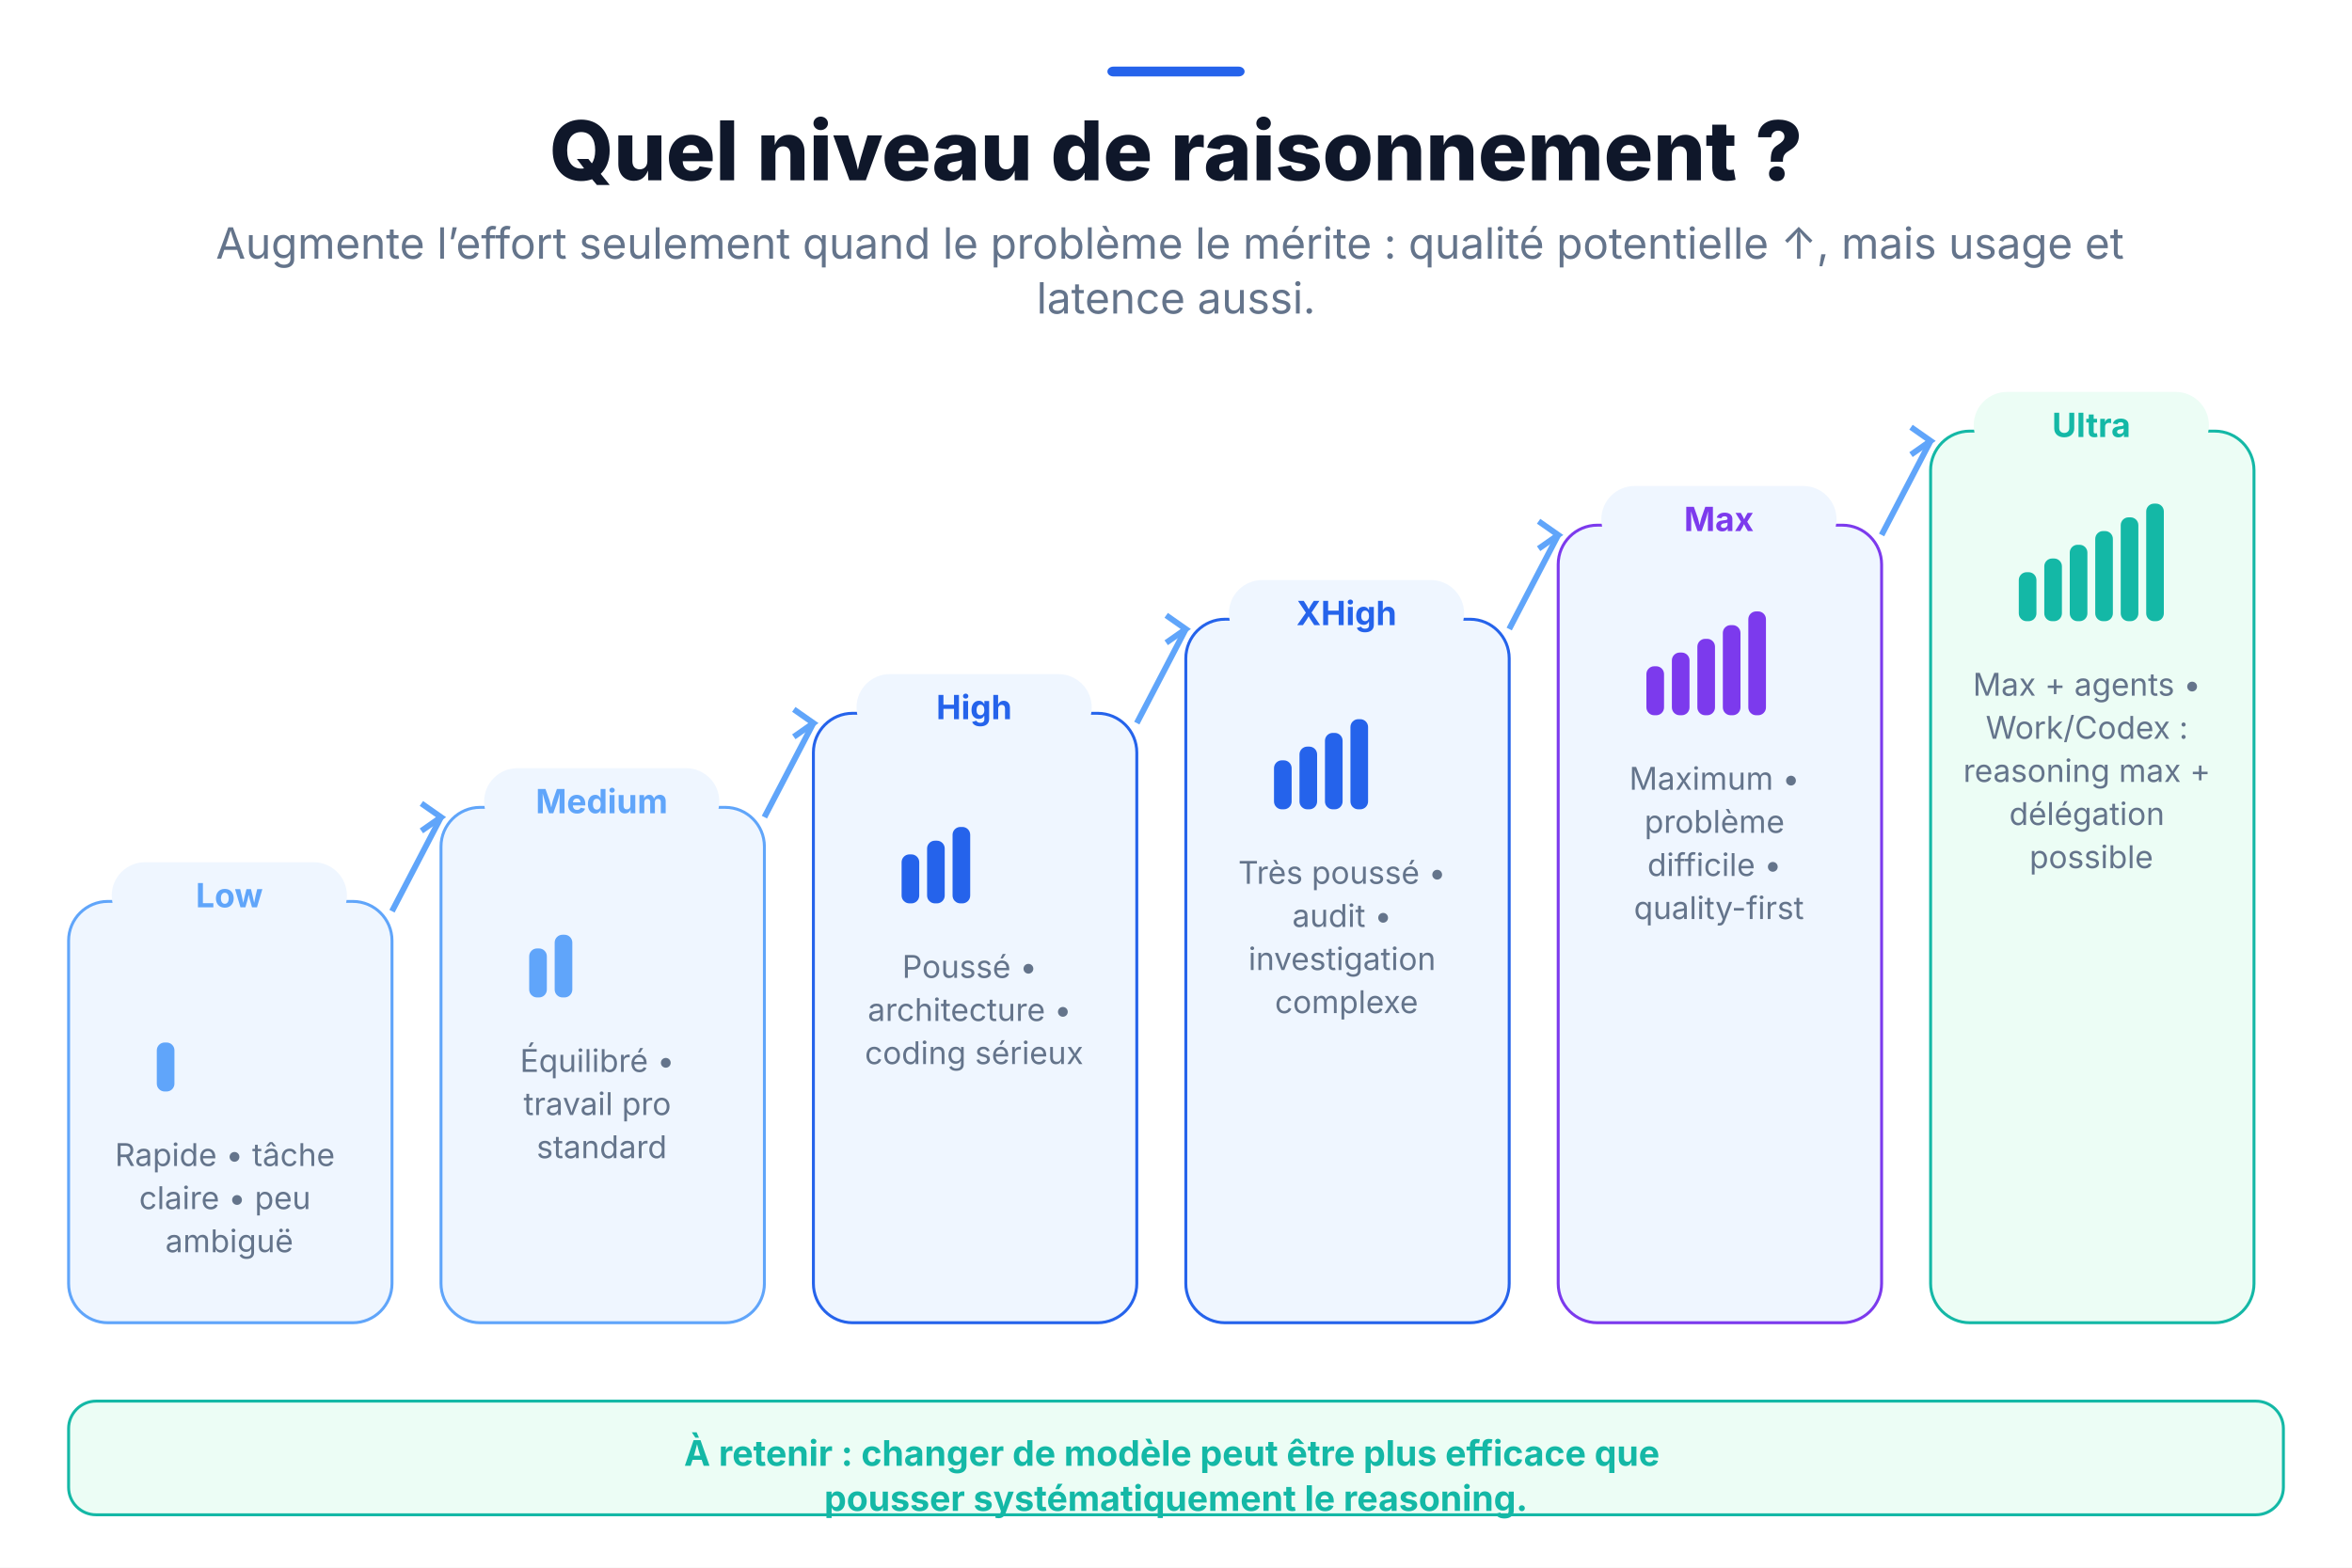
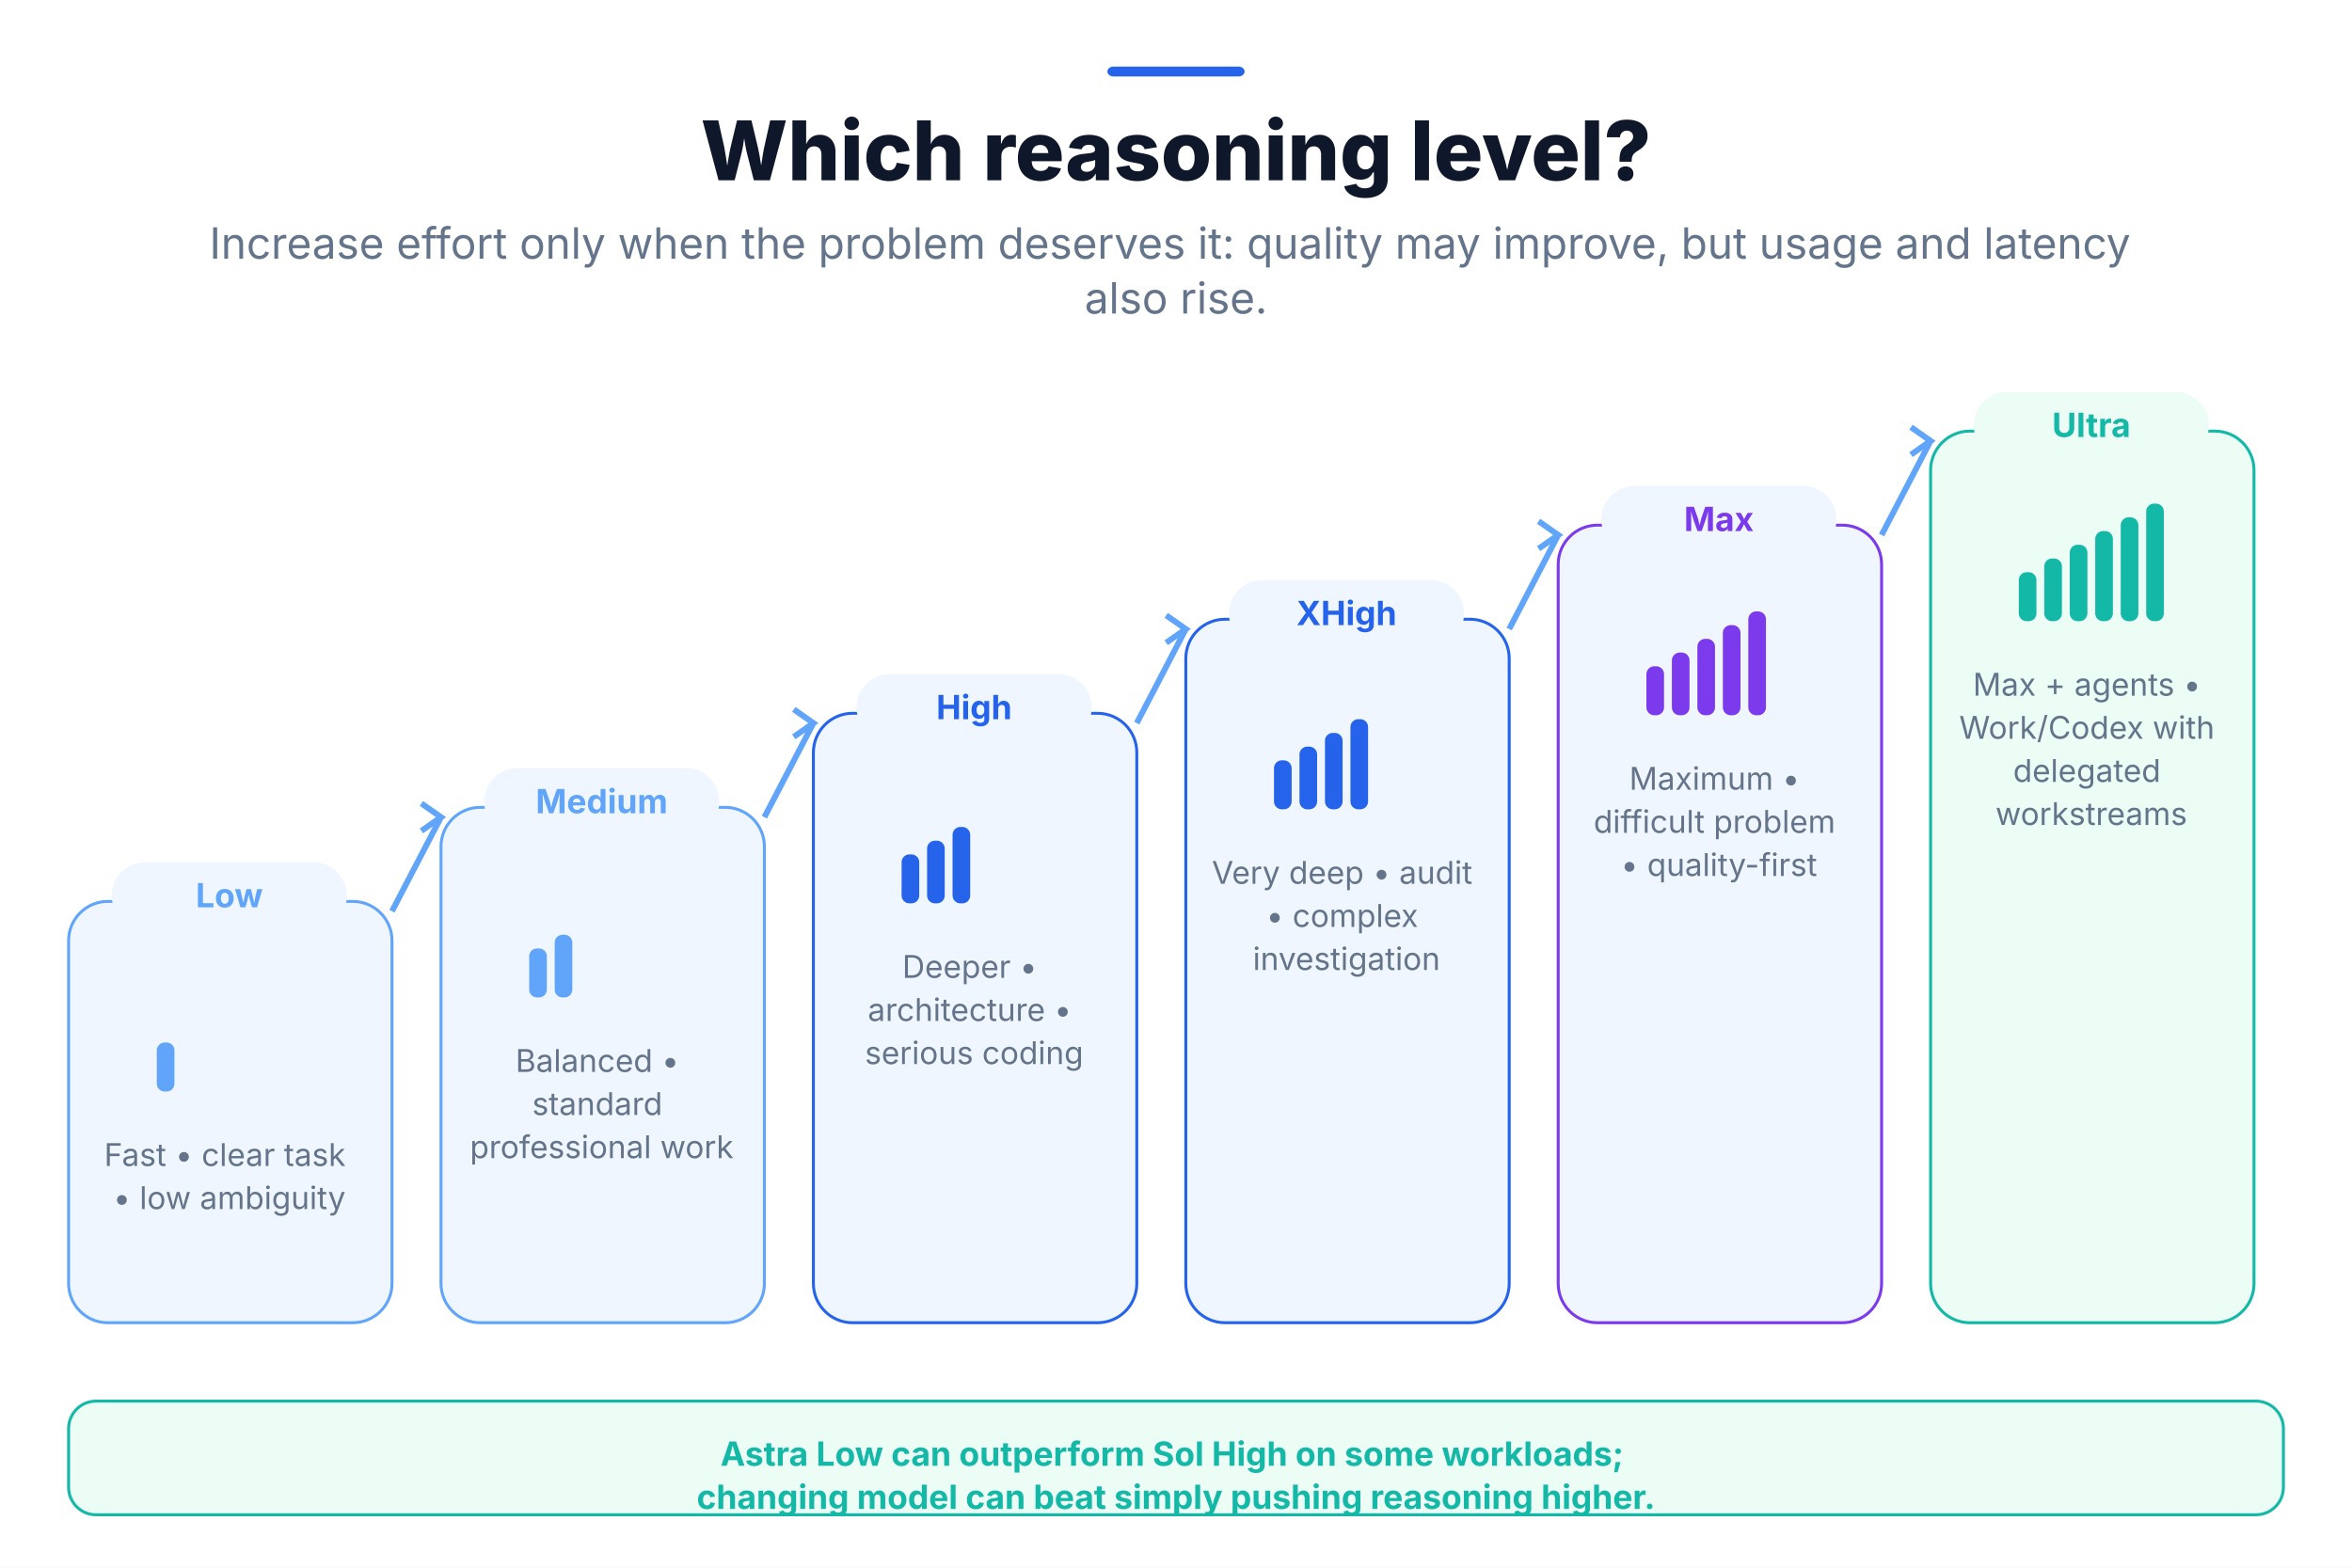
<svg xmlns="http://www.w3.org/2000/svg" width="1200" height="800" viewBox="0 0 1200 800">
  <rect width="1200" height="800" fill="#FFFFFF" />
  <rect x="565" y="34" width="70" height="5" rx="3" fill="#2563EB" />
  <text x="600" y="92" font-family="Inter,Segoe UI,Arial,sans-serif" font-size="42" font-weight="800" fill="#0F172A" text-anchor="middle">
-     <tspan x="600" dy="0">Quel niveau de raisonnement ?</tspan>
+     <tspan x="600" dy="0">Which reasoning level?</tspan>
  </text>
  <text x="600" y="132" font-family="Inter,Segoe UI,Arial,sans-serif" font-size="22" font-weight="400" fill="#64748B" text-anchor="middle">
-     <tspan x="600" dy="0">Augmente l’effort seulement quand le problème le mérite : qualité potentielle ↑, mais usage et</tspan>
-     <tspan x="600" dy="28">latence aussi.</tspan>
+     <tspan x="600" dy="0">Increase effort only when the problem deserves it: quality may improve, but usage and latency</tspan>
+     <tspan x="600" dy="28">also rise.</tspan>
  </text>
  <rect x="35" y="460" width="165" height="215" rx="20" fill="#EFF6FF" stroke="#60A5FA" stroke-width="1.5" />
  <rect x="57" y="440" width="120" height="34" rx="17" fill="#EFF6FF" />
  <text x="117" y="463" font-family="Inter,Segoe UI,Arial,sans-serif" font-size="17" font-weight="700" fill="#60A5FA" text-anchor="middle">
    <tspan x="117" dy="0">Low</tspan>
  </text>
  <rect x="80" y="532" width="9" height="25" rx="4" fill="#60A5FA" />
  <text x="117" y="595" font-family="Inter,Segoe UI,Arial,sans-serif" font-size="16" font-weight="400" fill="#64748B" text-anchor="middle">
-     <tspan x="117" dy="0">Rapide • tâche</tspan>
-     <tspan x="117" dy="22">claire • peu</tspan>
-     <tspan x="117" dy="22">ambiguë</tspan>
+     <tspan x="117" dy="0">Fast • clear task</tspan>
+     <tspan x="117" dy="22">• low ambiguity</tspan>
  </text>
  <line x1="200" y1="465" x2="225" y2="417" stroke="#60A5FA" stroke-width="3" />
  <path d="M 215 410 L 225 417 L 215 424" fill="none" stroke="#60A5FA" stroke-width="3" />
  <rect x="225" y="412" width="165" height="263" rx="20" fill="#EFF6FF" stroke="#60A5FA" stroke-width="1.5" />
  <rect x="247" y="392" width="120" height="34" rx="17" fill="#EFF6FF" />
  <text x="307" y="415" font-family="Inter,Segoe UI,Arial,sans-serif" font-size="17" font-weight="700" fill="#60A5FA" text-anchor="middle">
    <tspan x="307" dy="0">Medium</tspan>
  </text>
  <rect x="270" y="484" width="9" height="25" rx="4" fill="#60A5FA" />
  <rect x="283" y="477" width="9" height="32" rx="4" fill="#60A5FA" />
  <text x="307" y="547" font-family="Inter,Segoe UI,Arial,sans-serif" font-size="16" font-weight="400" fill="#64748B" text-anchor="middle">
-     <tspan x="307" dy="0">Équilibré •</tspan>
-     <tspan x="307" dy="22">travail pro</tspan>
+     <tspan x="307" dy="0">Balanced •</tspan>
    <tspan x="307" dy="22">standard</tspan>
+     <tspan x="307" dy="22">professional work</tspan>
  </text>
  <line x1="390" y1="417" x2="415" y2="369" stroke="#60A5FA" stroke-width="3" />
  <path d="M 405 362 L 415 369 L 405 376" fill="none" stroke="#60A5FA" stroke-width="3" />
  <rect x="415" y="364" width="165" height="311" rx="20" fill="#EFF6FF" stroke="#2563EB" stroke-width="1.5" />
  <rect x="437" y="344" width="120" height="34" rx="17" fill="#EFF6FF" />
  <text x="497" y="367" font-family="Inter,Segoe UI,Arial,sans-serif" font-size="17" font-weight="700" fill="#2563EB" text-anchor="middle">
    <tspan x="497" dy="0">High</tspan>
  </text>
  <rect x="460" y="436" width="9" height="25" rx="4" fill="#2563EB" />
  <rect x="473" y="429" width="9" height="32" rx="4" fill="#2563EB" />
  <rect x="486" y="422" width="9" height="39" rx="4" fill="#2563EB" />
  <text x="497" y="499" font-family="Inter,Segoe UI,Arial,sans-serif" font-size="16" font-weight="400" fill="#64748B" text-anchor="middle">
-     <tspan x="497" dy="0">Poussé •</tspan>
+     <tspan x="497" dy="0">Deeper •</tspan>
    <tspan x="497" dy="22">architecture •</tspan>
-     <tspan x="497" dy="22">coding sérieux</tspan>
+     <tspan x="497" dy="22">serious coding</tspan>
  </text>
  <line x1="580" y1="369" x2="605" y2="321" stroke="#60A5FA" stroke-width="3" />
  <path d="M 595 314 L 605 321 L 595 328" fill="none" stroke="#60A5FA" stroke-width="3" />
  <rect x="605" y="316" width="165" height="359" rx="20" fill="#EFF6FF" stroke="#2563EB" stroke-width="1.5" />
  <rect x="627" y="296" width="120" height="34" rx="17" fill="#EFF6FF" />
  <text x="687" y="319" font-family="Inter,Segoe UI,Arial,sans-serif" font-size="17" font-weight="700" fill="#2563EB" text-anchor="middle">
    <tspan x="687" dy="0">XHigh</tspan>
  </text>
  <rect x="650" y="388" width="9" height="25" rx="4" fill="#2563EB" />
  <rect x="663" y="381" width="9" height="32" rx="4" fill="#2563EB" />
  <rect x="676" y="374" width="9" height="39" rx="4" fill="#2563EB" />
  <rect x="689" y="367" width="9" height="46" rx="4" fill="#2563EB" />
  <text x="687" y="451" font-family="Inter,Segoe UI,Arial,sans-serif" font-size="16" font-weight="400" fill="#64748B" text-anchor="middle">
-     <tspan x="687" dy="0">Très poussé •</tspan>
-     <tspan x="687" dy="22">audit •</tspan>
+     <tspan x="687" dy="0">Very deep • audit</tspan>
+     <tspan x="687" dy="22">• complex</tspan>
    <tspan x="687" dy="22">investigation</tspan>
-     <tspan x="687" dy="22">complexe</tspan>
  </text>
  <line x1="770" y1="321" x2="795" y2="273" stroke="#60A5FA" stroke-width="3" />
  <path d="M 785 266 L 795 273 L 785 280" fill="none" stroke="#60A5FA" stroke-width="3" />
  <rect x="795" y="268" width="165" height="407" rx="20" fill="#EFF6FF" stroke="#7C3AED" stroke-width="1.5" />
  <rect x="817" y="248" width="120" height="34" rx="17" fill="#EFF6FF" />
  <text x="877" y="271" font-family="Inter,Segoe UI,Arial,sans-serif" font-size="17" font-weight="700" fill="#7C3AED" text-anchor="middle">
    <tspan x="877" dy="0">Max</tspan>
  </text>
  <rect x="840" y="340" width="9" height="25" rx="4" fill="#7C3AED" />
  <rect x="853" y="333" width="9" height="32" rx="4" fill="#7C3AED" />
  <rect x="866" y="326" width="9" height="39" rx="4" fill="#7C3AED" />
  <rect x="879" y="319" width="9" height="46" rx="4" fill="#7C3AED" />
  <rect x="892" y="312" width="9" height="53" rx="4" fill="#7C3AED" />
  <text x="877" y="403" font-family="Inter,Segoe UI,Arial,sans-serif" font-size="16" font-weight="400" fill="#64748B" text-anchor="middle">
    <tspan x="877" dy="0">Maximum •</tspan>
-     <tspan x="877" dy="22">problème</tspan>
-     <tspan x="877" dy="22">difficile •</tspan>
-     <tspan x="877" dy="22">quality-first</tspan>
+     <tspan x="877" dy="22">difficult problem</tspan>
+     <tspan x="877" dy="22">• quality-first</tspan>
  </text>
  <line x1="960" y1="273" x2="985" y2="225" stroke="#60A5FA" stroke-width="3" />
  <path d="M 975 218 L 985 225 L 975 232" fill="none" stroke="#60A5FA" stroke-width="3" />
  <rect x="985" y="220" width="165" height="455" rx="20" fill="#ECFDF5" stroke="#14B8A6" stroke-width="1.5" />
  <rect x="1007" y="200" width="120" height="34" rx="17" fill="#ECFDF5" />
  <text x="1067" y="223" font-family="Inter,Segoe UI,Arial,sans-serif" font-size="17" font-weight="700" fill="#14B8A6" text-anchor="middle">
    <tspan x="1067" dy="0">Ultra</tspan>
  </text>
  <rect x="1030" y="292" width="9" height="25" rx="4" fill="#14B8A6" />
  <rect x="1043" y="285" width="9" height="32" rx="4" fill="#14B8A6" />
  <rect x="1056" y="278" width="9" height="39" rx="4" fill="#14B8A6" />
  <rect x="1069" y="271" width="9" height="46" rx="4" fill="#14B8A6" />
  <rect x="1082" y="264" width="9" height="53" rx="4" fill="#14B8A6" />
  <rect x="1095" y="257" width="9" height="60" rx="4" fill="#14B8A6" />
  <text x="1067" y="355" font-family="Inter,Segoe UI,Arial,sans-serif" font-size="16" font-weight="400" fill="#64748B" text-anchor="middle">
    <tspan x="1067" dy="0">Max + agents •</tspan>
-     <tspan x="1067" dy="22">Work/Codex :</tspan>
-     <tspan x="1067" dy="22">reasoning max +</tspan>
-     <tspan x="1067" dy="22">délégation</tspan>
-     <tspan x="1067" dy="22">possible</tspan>
+     <tspan x="1067" dy="22">Work/Codex with</tspan>
+     <tspan x="1067" dy="22">delegated</tspan>
+     <tspan x="1067" dy="22">workstreams</tspan>
  </text>
  <rect x="35" y="715" width="1130" height="58" rx="14" fill="#ECFDF5" stroke="#14B8A6" stroke-width="1.5" />
-   <text x="600" y="748" font-family="Inter,Segoe UI,Arial,sans-serif" font-size="18" font-weight="700" fill="#14B8A6" text-anchor="middle">
-     <tspan x="600" dy="0">À retenir : changer de modèle peut être plus efficace que</tspan>
-     <tspan x="600" dy="23">pousser systématiquement le reasoning.</tspan>
+   <text x="600" y="748" font-family="Inter,Segoe UI,Arial,sans-serif" font-size="17" font-weight="700" fill="#14B8A6" text-anchor="middle">
+     <tspan x="600" dy="0">Astra Low can outperform Sol High on some workloads;</tspan>
+     <tspan x="600" dy="22">changing model can beat simply pushing reasoning higher.</tspan>
  </text>
</svg>
